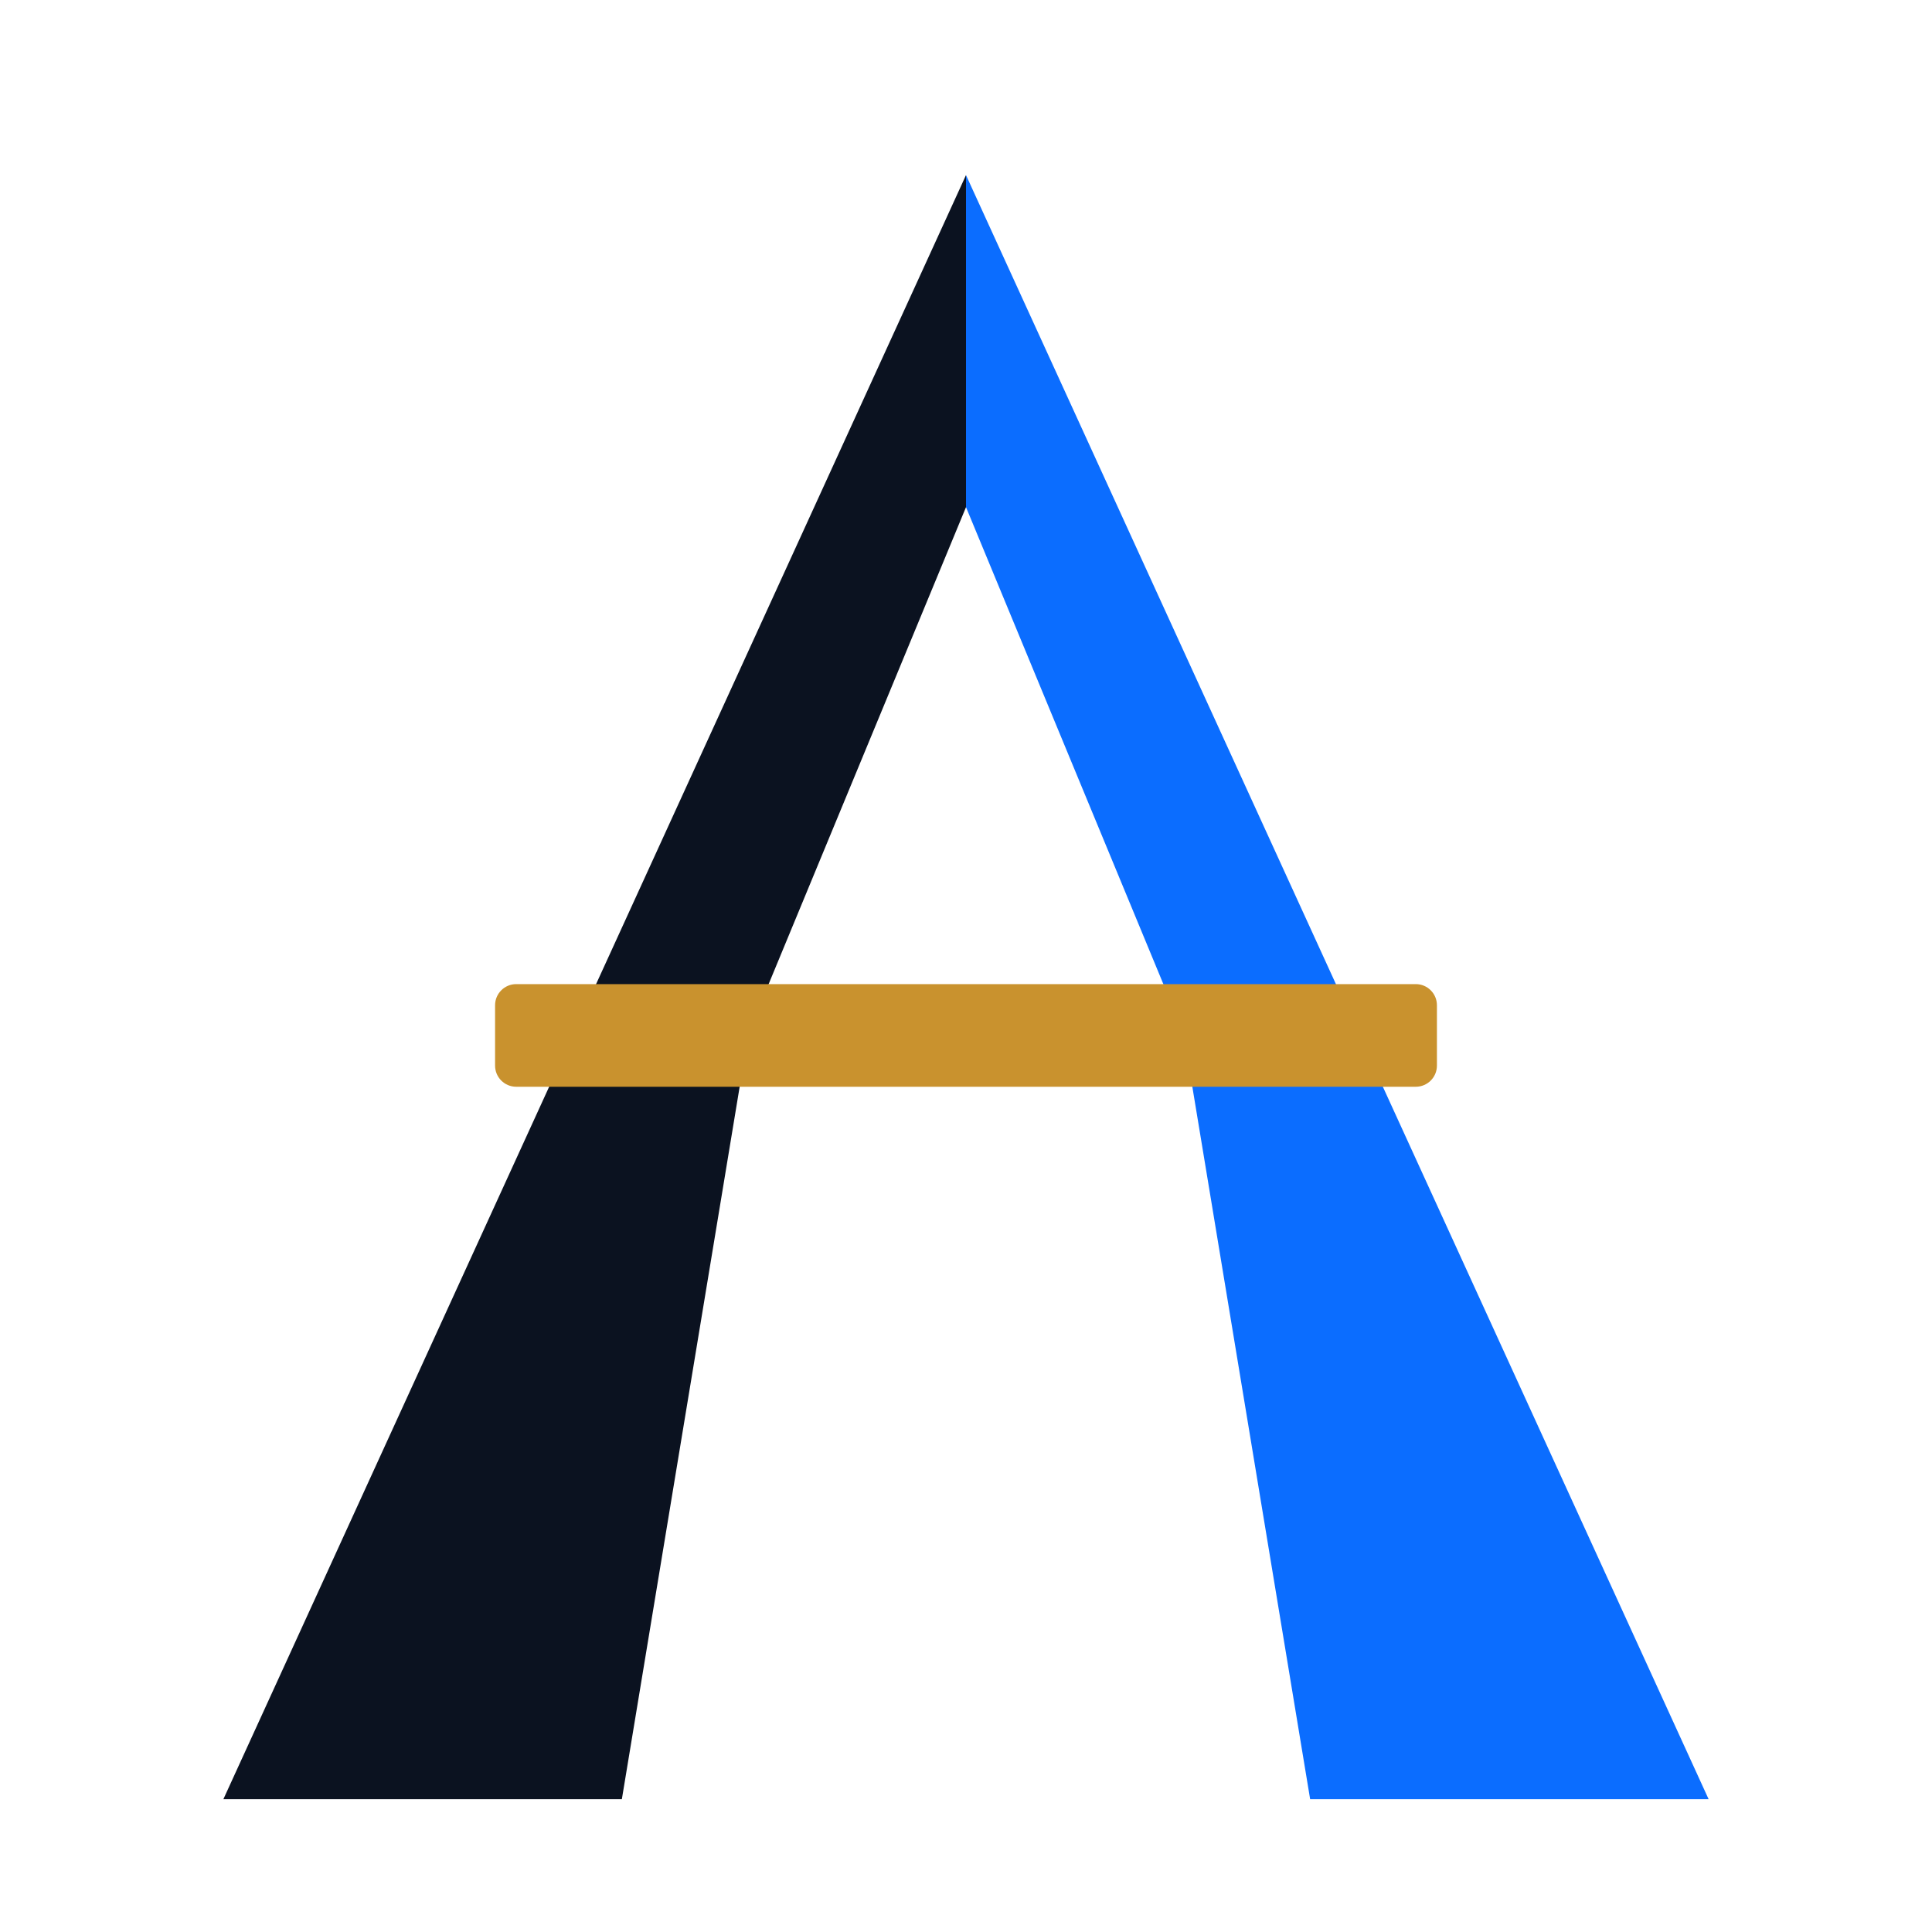
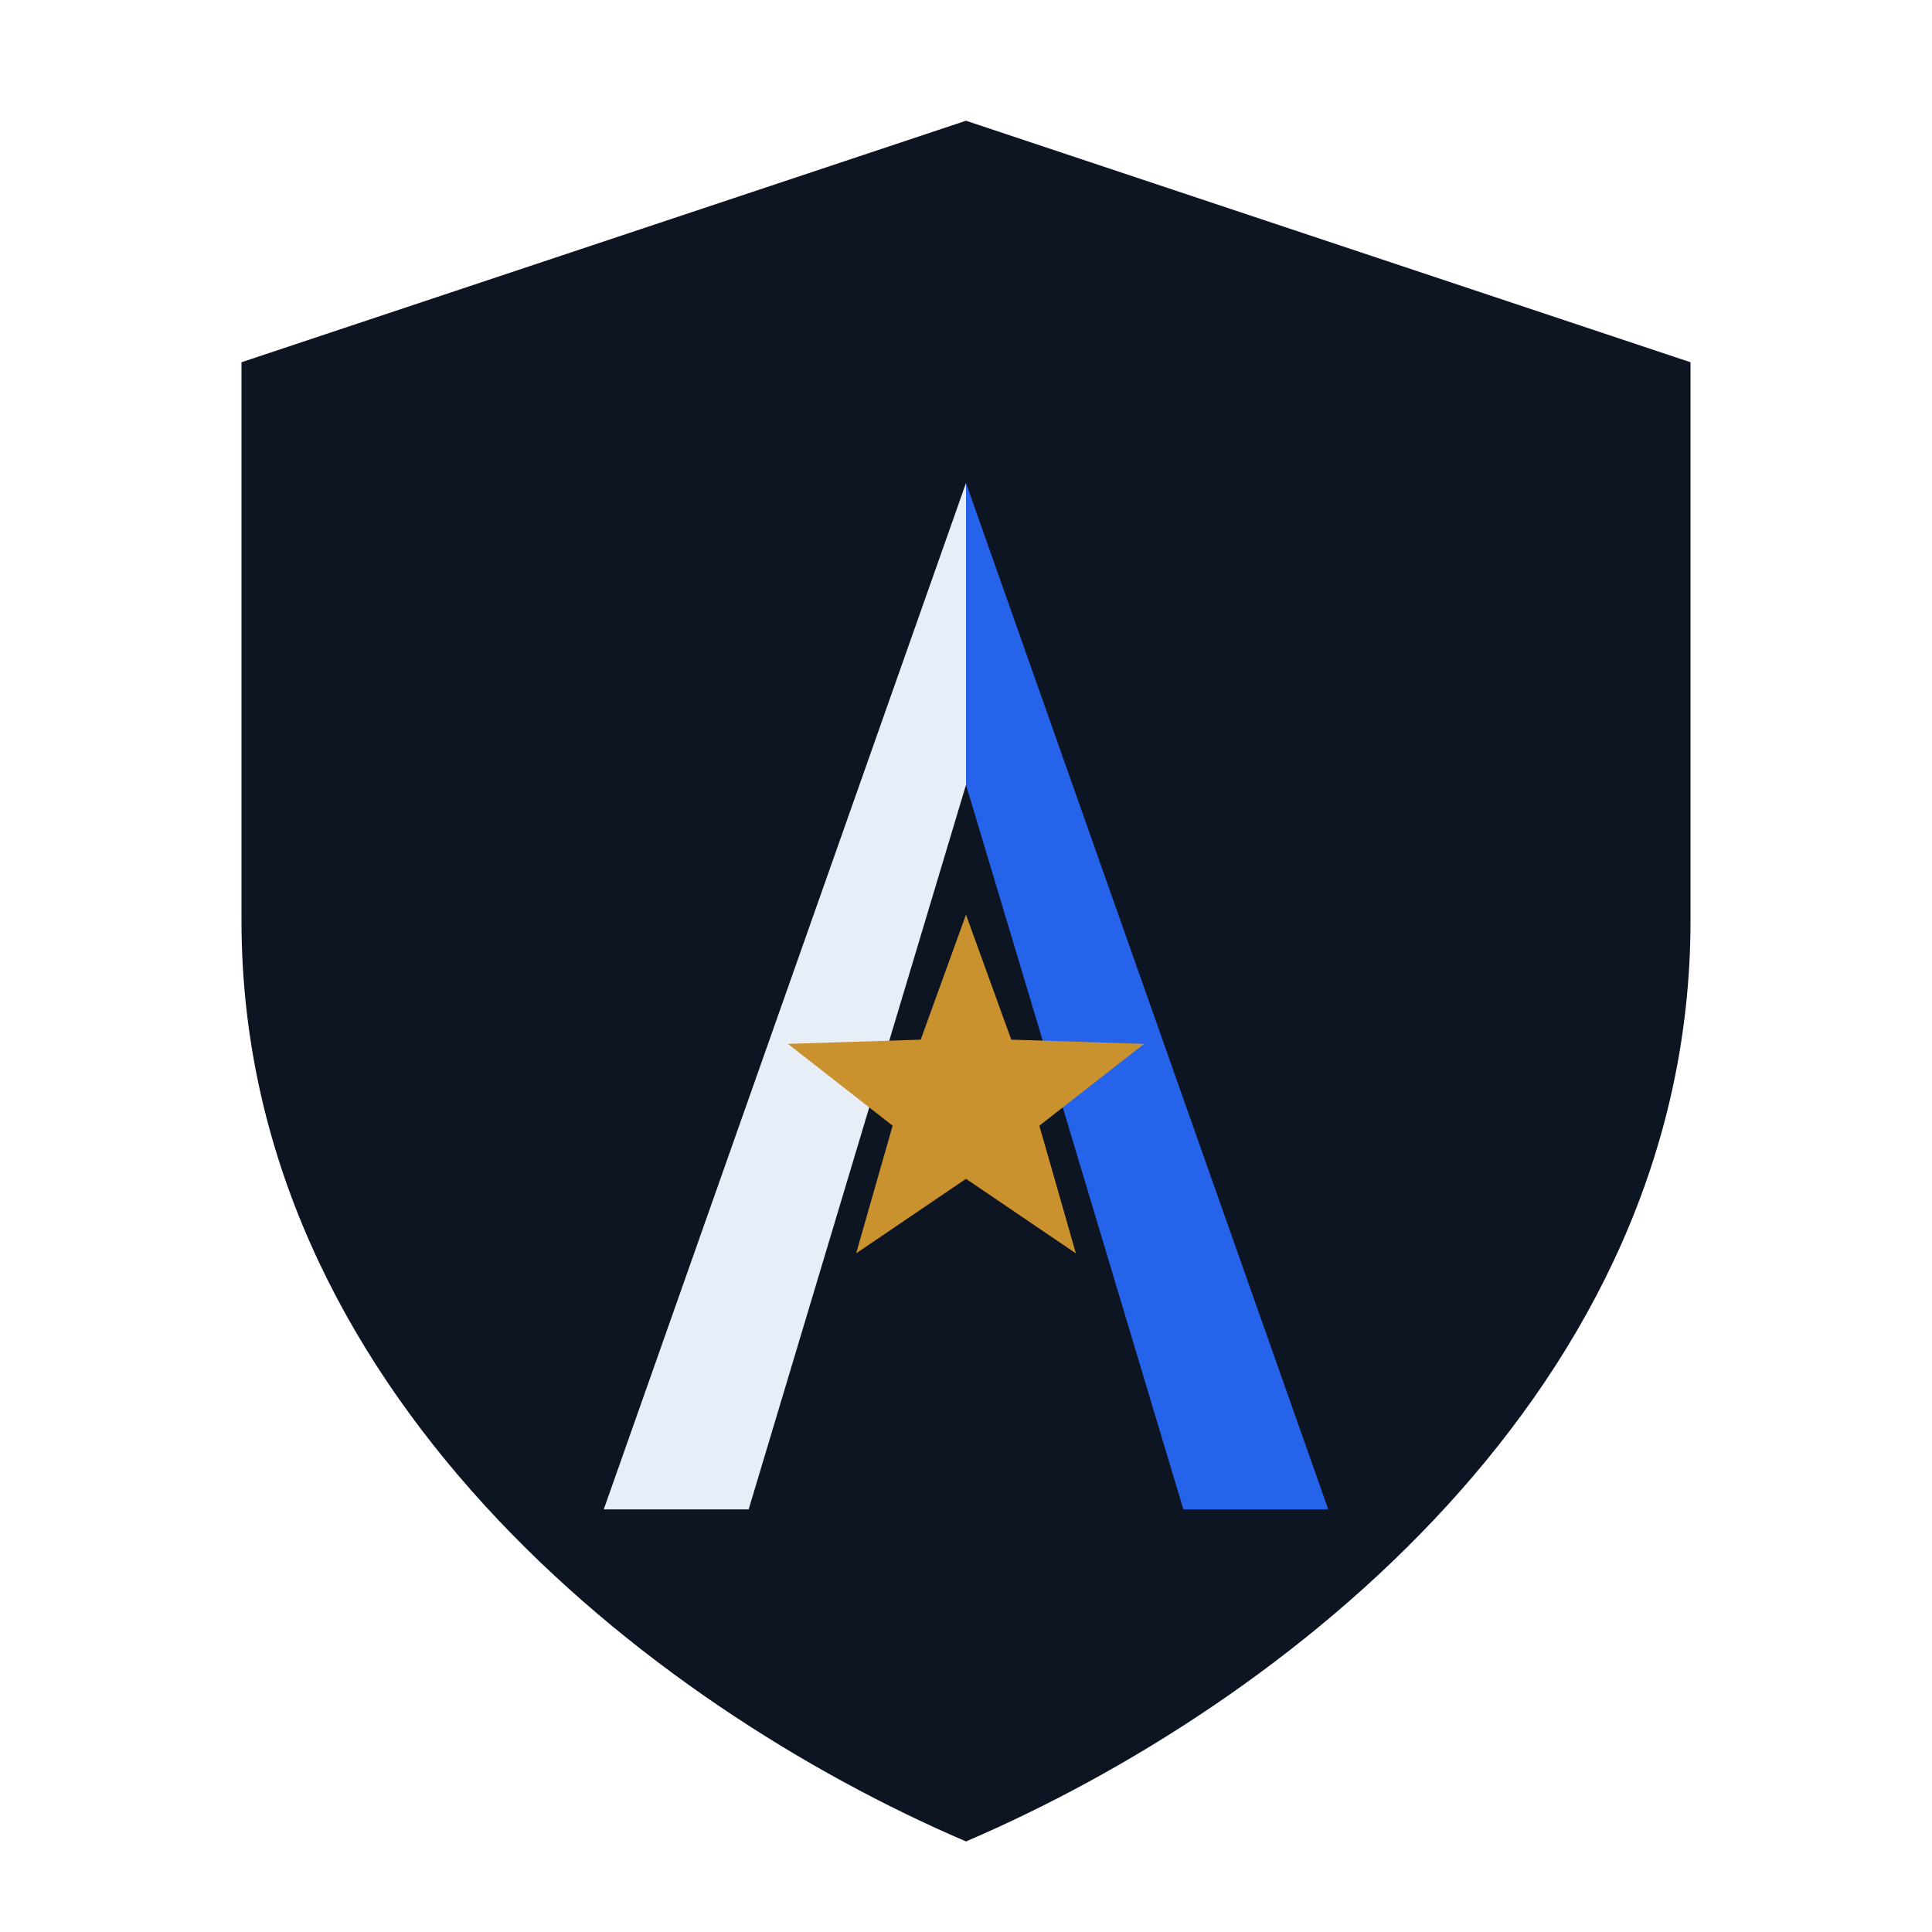
<svg xmlns="http://www.w3.org/2000/svg" viewBox="0 0 64 64" role="img" aria-label="ASAIS">
-   <polygon points="7.4,59.6 32,5.8 32,16.8 24.8,34.2 20.6,59.6" fill="#0b1220" />
-   <polygon points="32,5.8 56.6,59.6 43.4,59.6 39.2,34.2 32,16.8" fill="#0b6dff" />
-   <rect x="16.4" y="32.6" width="31.2" height="3.4" rx="0.7" fill="#c9922e" />
+   <path d="M32 4 L56 12 V30.5 C56 46 42.5 56.5 32 61 C21.5 56.5 8 46 8 30.5 V12 Z" fill="#0e1522" />
+   <polygon points="20,50 32,16 32,26 24.8,50" fill="#e8eef7" />
+   <polygon points="32,16 44,50 39.2,50 32,26" fill="#2563eb" />
+   <polygon points="32.00,30.30 33.50,34.44 37.90,34.58 34.43,37.29 35.64,41.52 32.00,39.05 28.36,41.52 29.57,37.29 26.10,34.58 30.50,34.44" fill="#c9922e" />
</svg>
